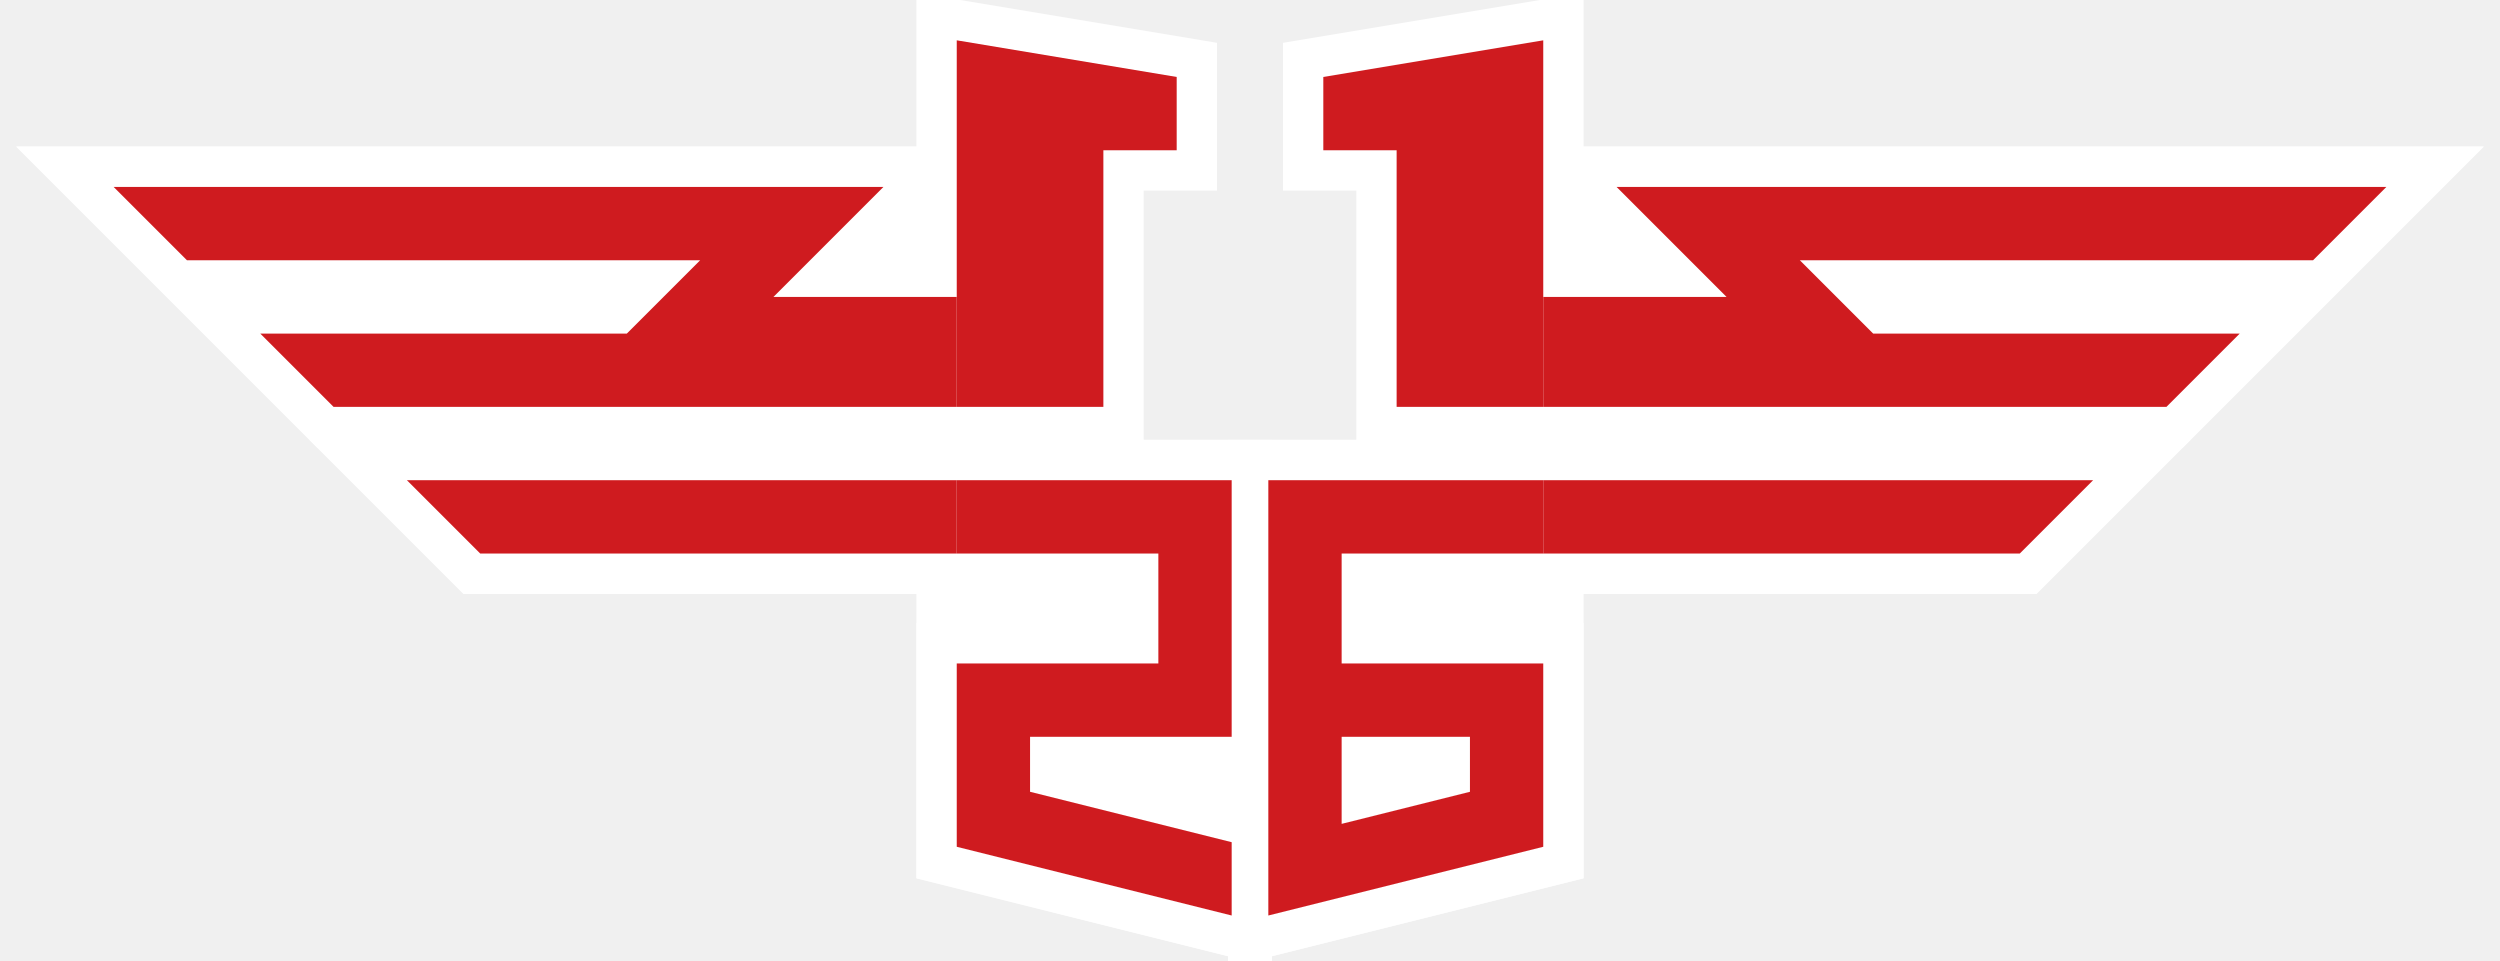
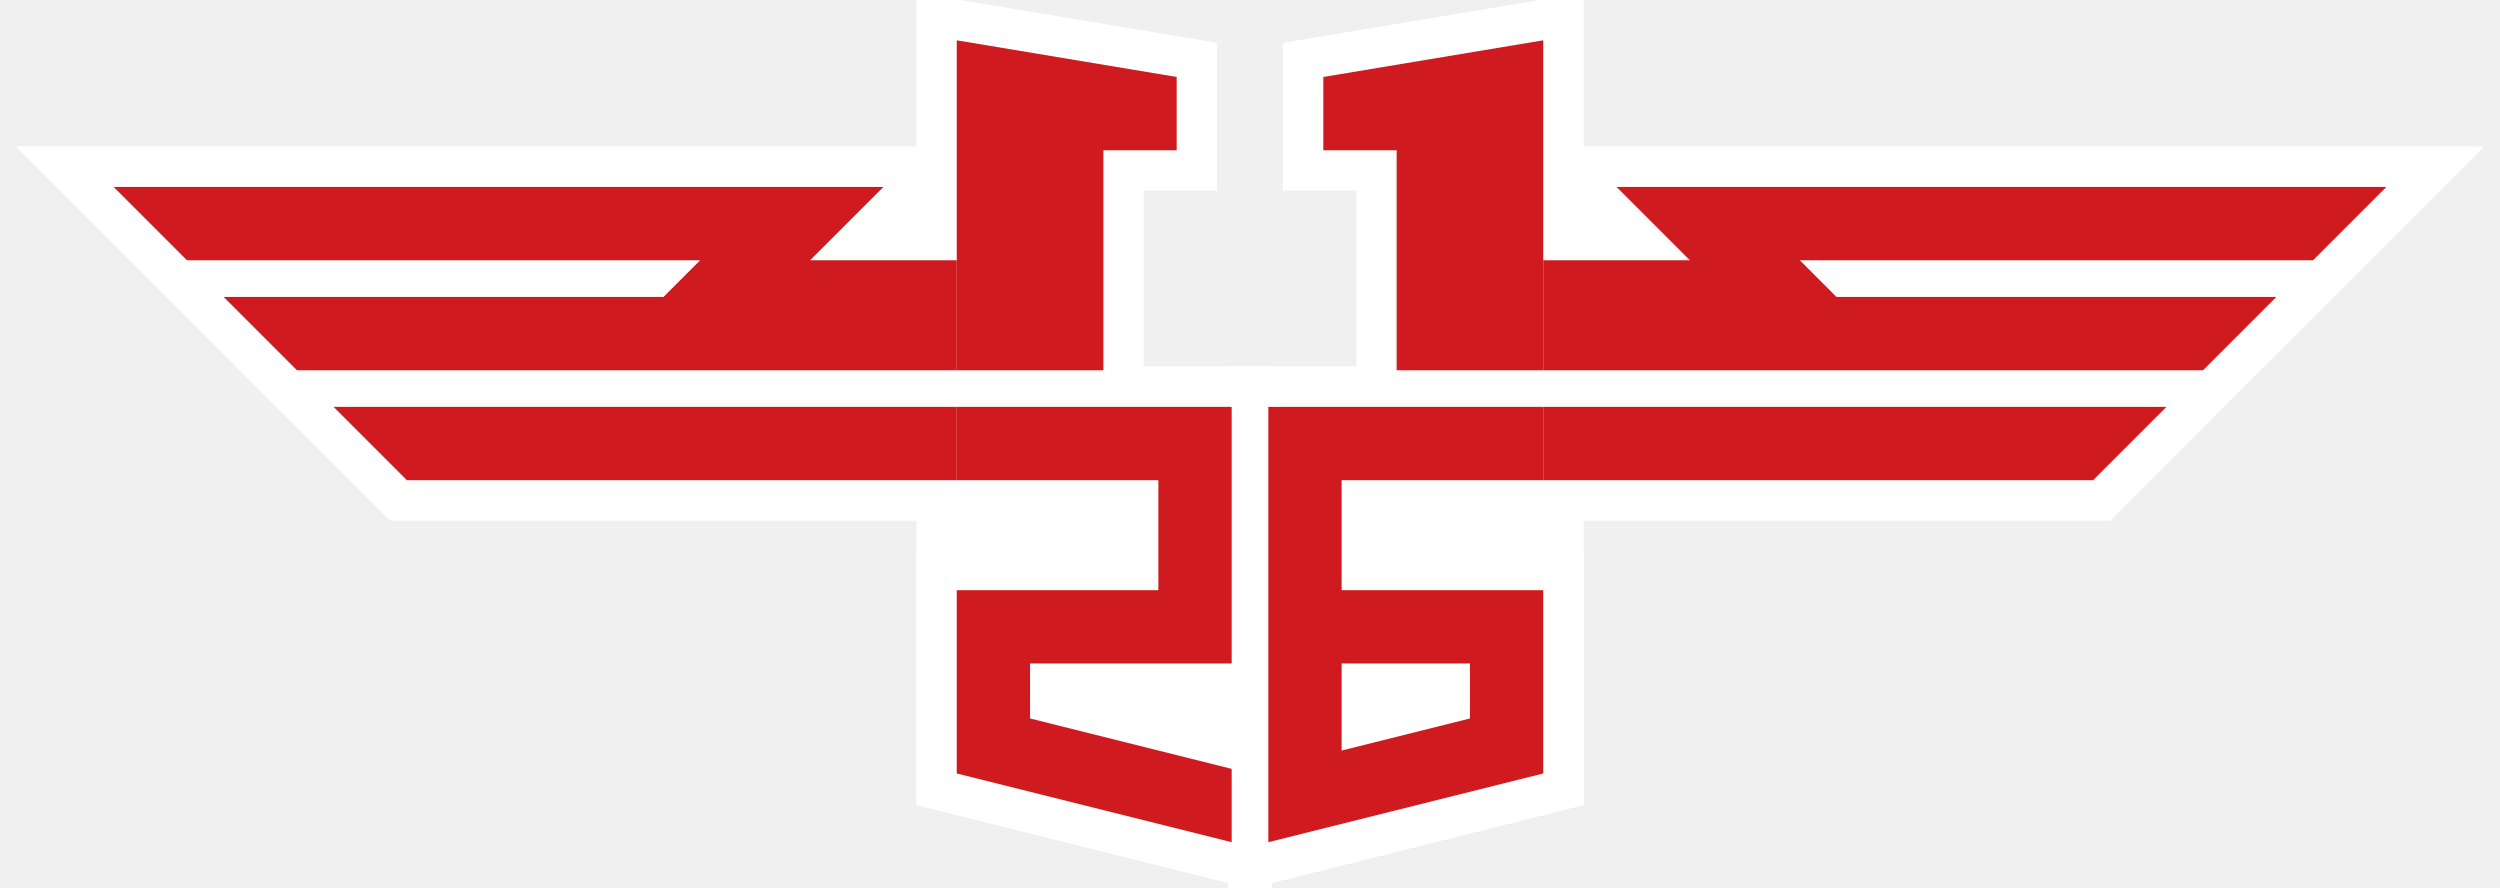
- <svg xmlns="http://www.w3.org/2000/svg" viewBox="-1.1 -1.1 68.2 26.2" role="img" aria-label="S4NDMoD26">
+ <svg xmlns="http://www.w3.org/2000/svg" viewBox="-1.1 -1.1 68.2 24.2" role="img" aria-label="S4NDMoD26">
  <g fill="#ffffff" stroke="#ffffff" stroke-width="2.2" stroke-linejoin="miter" stroke-miterlimit="4">
-     <path d="M41 4 L64 4 L54 14 L41 14 Z" />
-     <path d="M25 4 L2 4 L12 14 L25 14 Z" />
-     <path d="M25 12 L41 12 L41 22 L33 24 L25 22 Z" />
-     <path d="M41 0 L35 1 L35 3 L37 3 L37 10 L41 10 Z" />
-     <path d="M41 10 L41 7 L46 7 L43 4 L64 4 L62 6 L48 6 L50 8 L60 8 L58 10 Z" />
-     <path d="M41 12 L56 12 L54 14 L41 14 Z" />
-     <path d="M25 0 L31 1 L31 3 L29 3 L29 10 L25 10 Z" />
-     <path d="M25 10 L25 7 L20 7 L23 4 L2 4 L4 6 L18 6 L16 8 L6 8 L8 10 Z" />
-     <path d="M25 12 L10 12 L12 14 L25 14 Z" />
-     <path d="M25 12 L32.5 12 L32.5 19 L27 19 L27 20.5 L32.5 21.875 L32.5 23.875 L25 22 L25 17 L30.5 17 L30.5 14 L25 14 Z" />
-     <path fill-rule="evenodd" d="M33.5 12 L41 12 L41 14 L35.5 14 L35.5 17 L41 17 L41 22 L33.5 23.875 Z M35.5 19 L39 19 L39 20.5 L35.5 21.375 Z" />
+     <path d="M41 4 L64 4 L56 12 L41 12 Z" />
+     <path d="M25 4 L2 4 L10 12 L25 12 Z" />
+     <path d="M25 10 L41 10 L41 20 L33 22 L25 20 Z" />
+     <path d="M41 0 L35 1 L35 3 L37 3 L37 9 L41 9 Z" />
+     <path d="M41 9 L41 6 L45 6 L43 4 L64 4 L62 6 L48 6 L49 7 L61 7 L59 9 Z" />
+     <path d="M41 10 L58 10 L56 12 L41 12 Z" />
+     <path d="M25 0 L31 1 L31 3 L29 3 L29 9 L25 9 Z" />
+     <path d="M25 9 L25 6 L21 6 L23 4 L2 4 L4 6 L18 6 L17 7 L5 7 L7 9 Z" />
+     <path d="M25 10 L8 10 L10 12 L25 12 Z" />
+     <path d="M25 10 L32.5 10 L32.5 17 L27 17 L27 18.5 L32.5 19.875 L32.5 21.875 L25 20 L25 15 L30.5 15 L30.5 12 L25 12 Z" />
+     <path fill-rule="evenodd" d="M33.5 10 L41 10 L41 12 L35.5 12 L35.5 15 L41 15 L41 20 L33.5 21.875 Z M35.5 17 L39 17 L39 18.5 L35.5 19.375 Z" />
  </g>
  <g fill="#cf1b1f">
-     <path d="M41 0 L35 1 L35 3 L37 3 L37 10 L41 10 Z" />
-     <path d="M41 10 L41 7 L46 7 L43 4 L64 4 L62 6 L48 6 L50 8 L60 8 L58 10 Z" />
-     <path d="M41 12 L56 12 L54 14 L41 14 Z" />
-     <path d="M25 0 L31 1 L31 3 L29 3 L29 10 L25 10 Z" />
-     <path d="M25 10 L25 7 L20 7 L23 4 L2 4 L4 6 L18 6 L16 8 L6 8 L8 10 Z" />
-     <path d="M25 12 L10 12 L12 14 L25 14 Z" />
-     <path d="M25 12 L32.5 12 L32.5 19 L27 19 L27 20.5 L32.5 21.875 L32.5 23.875 L25 22 L25 17 L30.5 17 L30.5 14 L25 14 Z" />
-     <path fill-rule="evenodd" d="M33.5 12 L41 12 L41 14 L35.5 14 L35.5 17 L41 17 L41 22 L33.5 23.875 Z M35.5 19 L39 19 L39 20.5 L35.5 21.375 Z" />
+     <path d="M41 0 L35 1 L35 3 L37 3 L37 9 L41 9 Z" />
+     <path d="M41 9 L41 6 L45 6 L43 4 L64 4 L62 6 L48 6 L49 7 L61 7 L59 9 Z" />
+     <path d="M41 10 L58 10 L56 12 L41 12 Z" />
+     <path d="M25 0 L31 1 L31 3 L29 3 L29 9 L25 9 Z" />
+     <path d="M25 9 L25 6 L21 6 L23 4 L2 4 L4 6 L18 6 L17 7 L5 7 L7 9 Z" />
+     <path d="M25 10 L8 10 L10 12 L25 12 Z" />
+     <path d="M25 10 L32.5 10 L32.5 17 L27 17 L27 18.5 L32.5 19.875 L32.5 21.875 L25 20 L25 15 L30.5 15 L30.5 12 L25 12 Z" />
+     <path fill-rule="evenodd" d="M33.5 10 L41 10 L41 12 L35.5 12 L35.5 15 L41 15 L41 20 L33.5 21.875 Z M35.5 17 L39 17 L39 18.5 L35.5 19.375 Z" />
  </g>
</svg>
